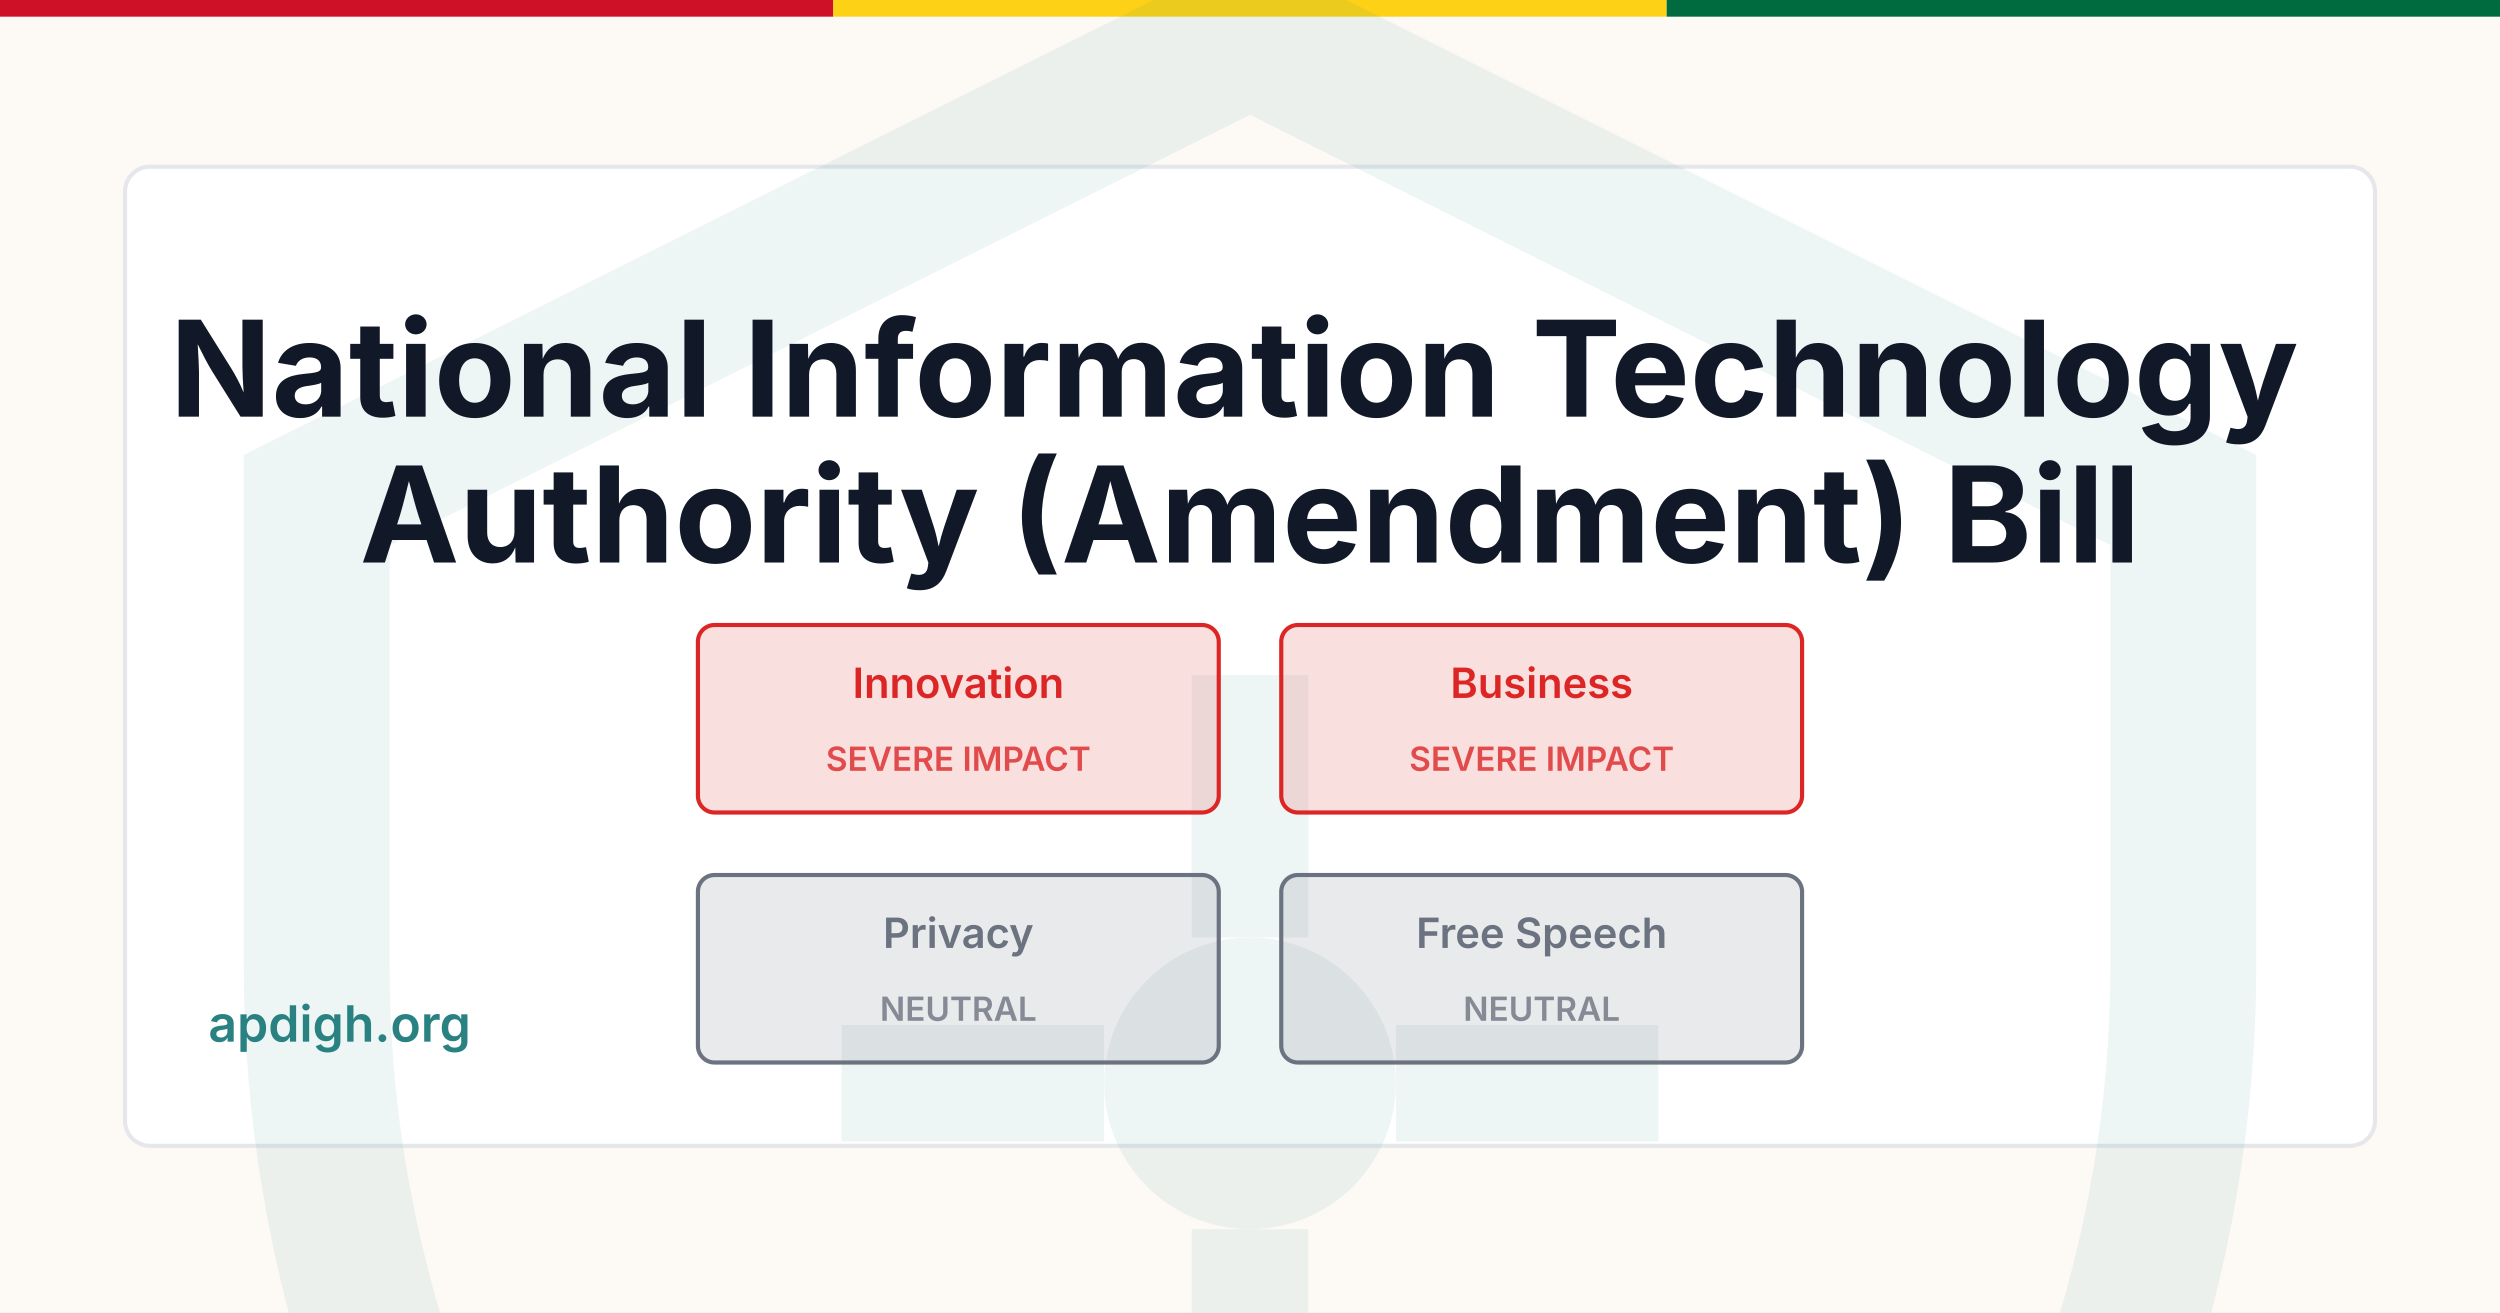
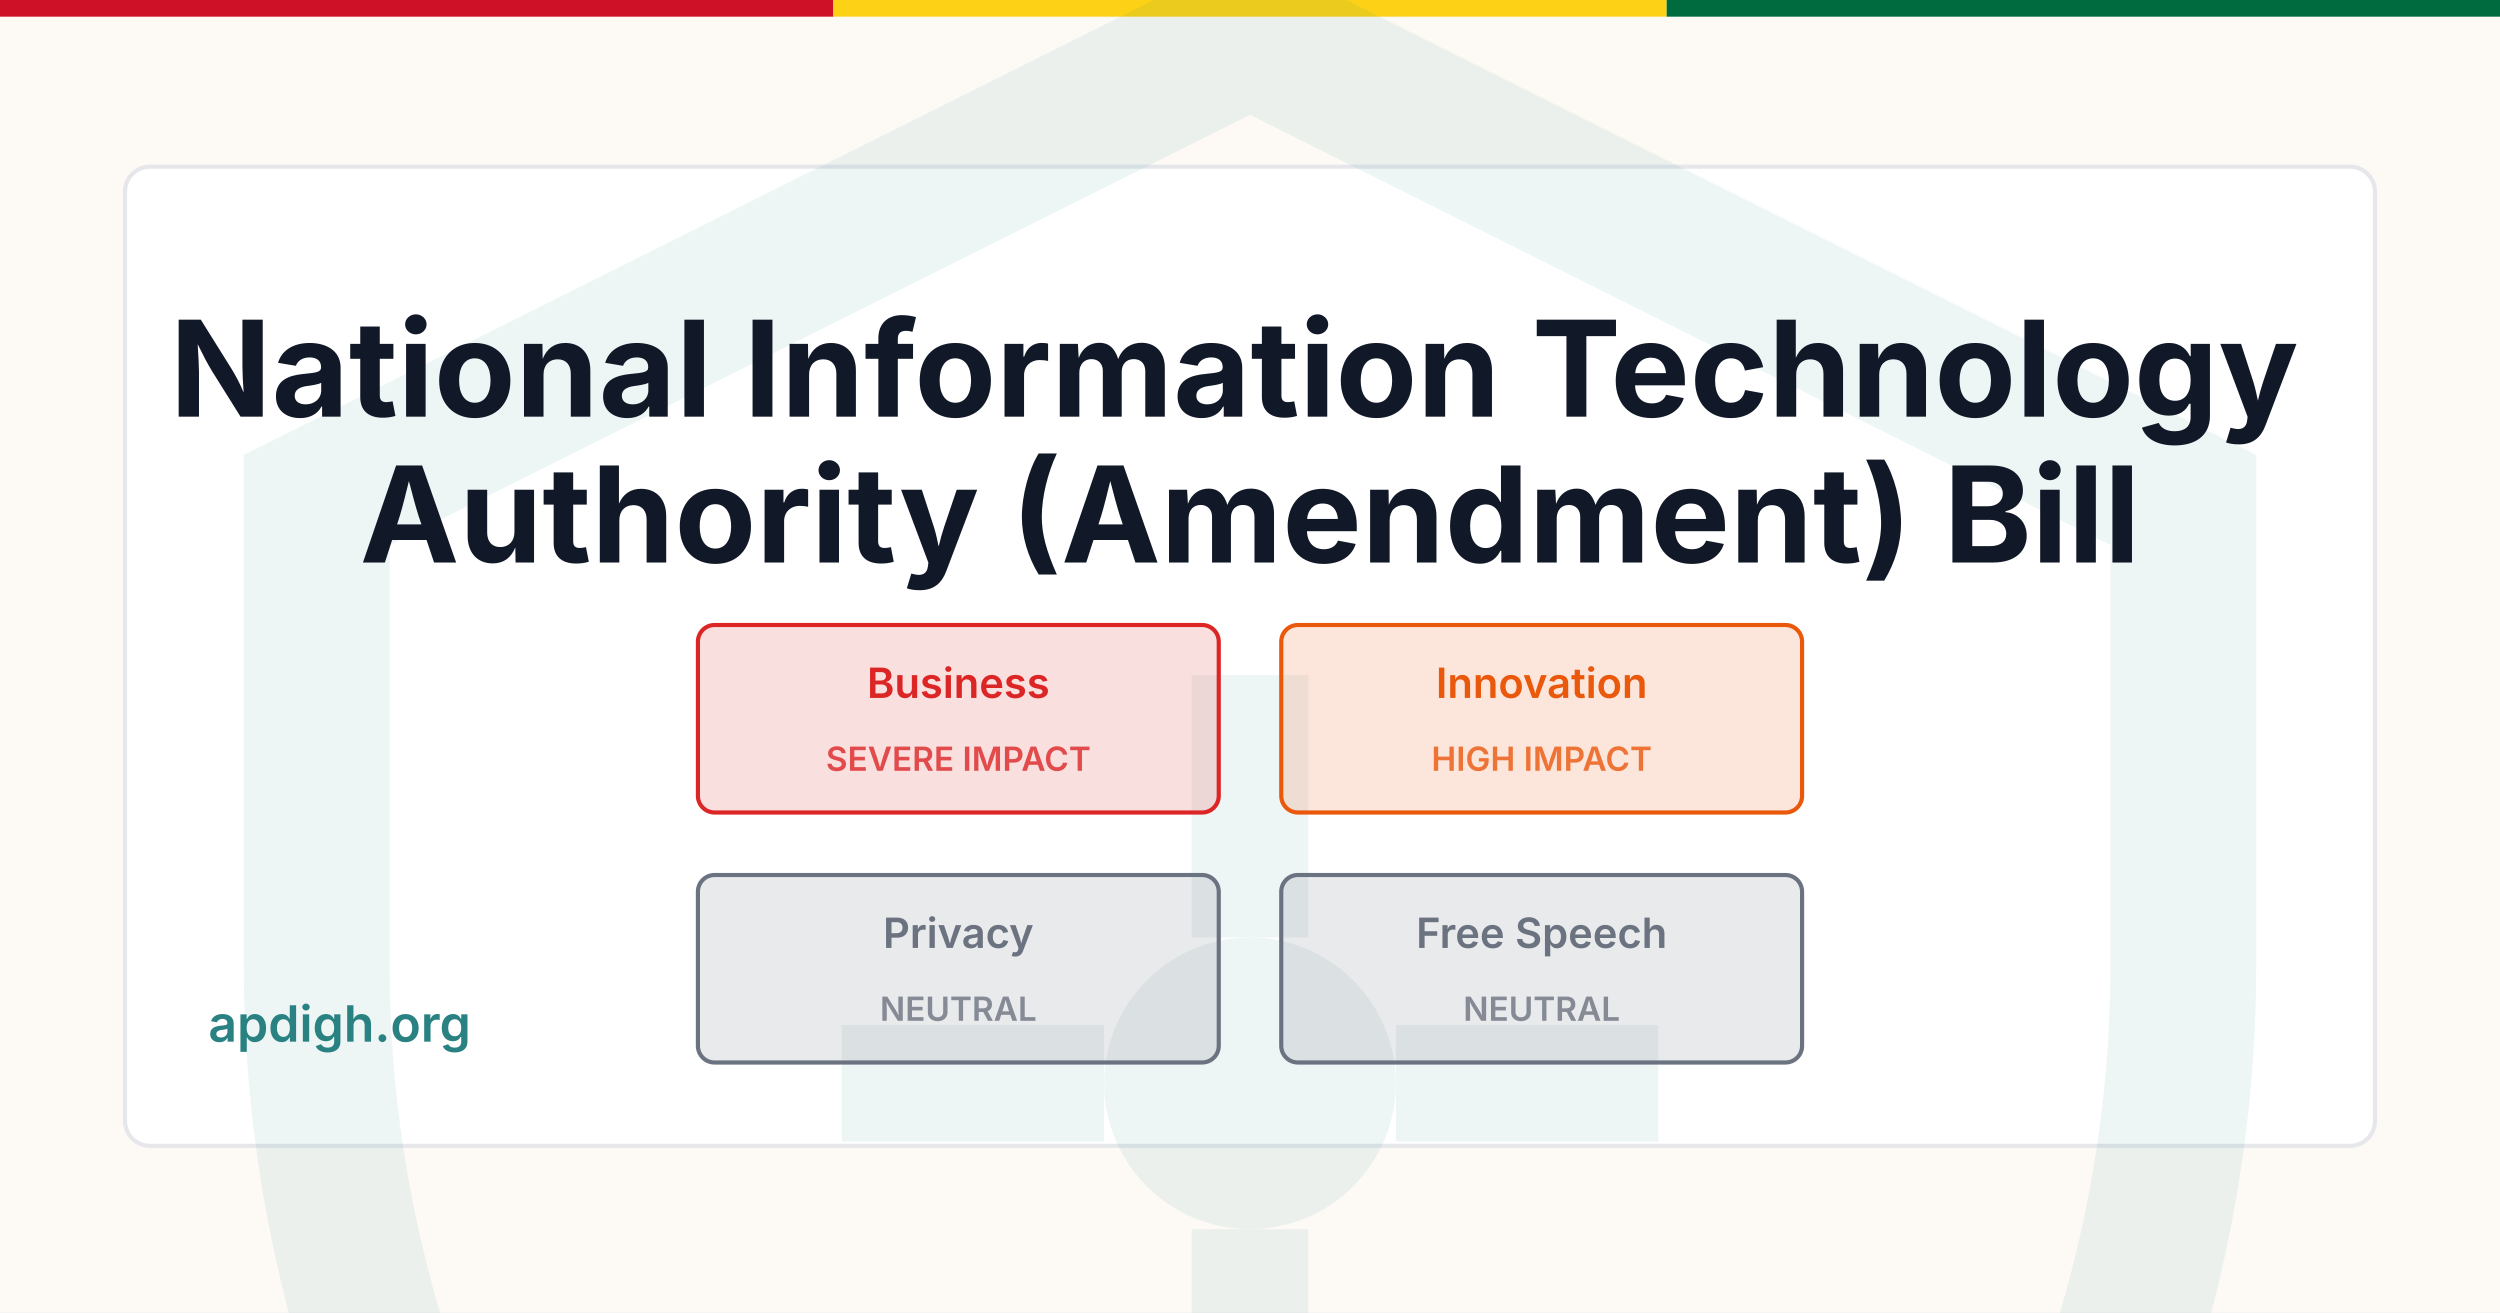
<svg xmlns="http://www.w3.org/2000/svg" width="1200" height="630" viewBox="0 0 1200 630">
  <rect width="1200" height="630" fill="#FDFAF6" />
  <rect x="0" y="0" width="400" height="8" fill="#CE1126" />
  <rect x="400" y="0" width="400" height="8" fill="#FCD116" />
  <rect x="800" y="0" width="400" height="8" fill="#006B3F" />
  <rect x="60" y="80" width="1080" height="470" fill="white" stroke="#E5E7EB" stroke-width="2" rx="12" />
  <g transform="translate(40, -40) scale(28)" opacity="0.08">
    <path d="M20 2L4 10V18C4 27.94 10.84 37.14 20 39C29.16 37.14 36 27.94 36 18V10L20 2Z" fill="none" stroke="#2A8181" stroke-width="2.5" />
    <circle cx="20" cy="20" r="2.5" fill="#2A8181" />
    <line x1="20" y1="17.5" x2="20" y2="13" stroke="#2A8181" stroke-width="2" />
    <line x1="20" y1="22.5" x2="20" y2="27" stroke="#2A8181" stroke-width="2" />
    <line x1="17.5" y1="20" x2="13" y2="20" stroke="#2A8181" stroke-width="2" />
    <line x1="22.5" y1="20" x2="27" y2="20" stroke="#2A8181" stroke-width="2" />
  </g>
  <text x="600" y="200" font-family="Inter, system-ui, sans-serif" font-size="64" font-weight="700" fill="#111827" text-anchor="middle">
    <tspan x="600" dy="0">National Information Technology</tspan>
    <tspan x="600" dy="70">Authority (Amendment) Bill</tspan>
  </text>
  <text x="100" y="500" font-family="Inter, system-ui, sans-serif" font-size="24" font-weight="600" fill="#2A8181">
    apdigh.org
  </text>
  <g transform="translate(335, 300)">
    <rect x="0" y="0" width="250" height="90" rx="8" fill="#DC2626" opacity="0.15" />
    <rect x="0" y="0" width="250" height="90" rx="8" fill="none" stroke="#DC2626" stroke-width="2" />
-     <text x="125" y="35" font-family="Inter, system-ui, sans-serif" font-size="20" font-weight="600" fill="#DC2626" text-anchor="middle">Innovation</text>
+     <text x="125" y="35" font-family="Inter, system-ui, sans-serif" font-size="20" font-weight="600" fill="#DC2626" text-anchor="middle">Business</text>
    <text x="125" y="70" font-family="Inter, system-ui, sans-serif" font-size="16" font-weight="600" fill="#DC2626" text-anchor="middle" opacity="0.8">SEVERE IMPACT</text>
  </g>
  <g transform="translate(615, 300)">
-     <rect x="0" y="0" width="250" height="90" rx="8" fill="#DC2626" opacity="0.15" />
-     <rect x="0" y="0" width="250" height="90" rx="8" fill="none" stroke="#DC2626" stroke-width="2" />
-     <text x="125" y="35" font-family="Inter, system-ui, sans-serif" font-size="20" font-weight="600" fill="#DC2626" text-anchor="middle">Business</text>
-     <text x="125" y="70" font-family="Inter, system-ui, sans-serif" font-size="16" font-weight="600" fill="#DC2626" text-anchor="middle" opacity="0.8">SEVERE IMPACT</text>
+     <rect x="0" y="0" width="250" height="90" rx="8" fill="#EA580C" opacity="0.15" />
+     <rect x="0" y="0" width="250" height="90" rx="8" fill="none" stroke="#EA580C" stroke-width="2" />
+     <text x="125" y="35" font-family="Inter, system-ui, sans-serif" font-size="20" font-weight="600" fill="#EA580C" text-anchor="middle">Innovation</text>
+     <text x="125" y="70" font-family="Inter, system-ui, sans-serif" font-size="16" font-weight="600" fill="#EA580C" text-anchor="middle" opacity="0.8">HIGH IMPACT</text>
  </g>
  <g transform="translate(335, 420)">
    <rect x="0" y="0" width="250" height="90" rx="8" fill="#6B7280" opacity="0.15" />
    <rect x="0" y="0" width="250" height="90" rx="8" fill="none" stroke="#6B7280" stroke-width="2" />
    <text x="125" y="35" font-family="Inter, system-ui, sans-serif" font-size="20" font-weight="600" fill="#6B7280" text-anchor="middle">Privacy</text>
    <text x="125" y="70" font-family="Inter, system-ui, sans-serif" font-size="16" font-weight="600" fill="#6B7280" text-anchor="middle" opacity="0.8">NEUTRAL</text>
  </g>
  <g transform="translate(615, 420)">
    <rect x="0" y="0" width="250" height="90" rx="8" fill="#6B7280" opacity="0.15" />
    <rect x="0" y="0" width="250" height="90" rx="8" fill="none" stroke="#6B7280" stroke-width="2" />
    <text x="125" y="35" font-family="Inter, system-ui, sans-serif" font-size="20" font-weight="600" fill="#6B7280" text-anchor="middle">Free Speech</text>
    <text x="125" y="70" font-family="Inter, system-ui, sans-serif" font-size="16" font-weight="600" fill="#6B7280" text-anchor="middle" opacity="0.8">NEUTRAL</text>
  </g>
</svg>
